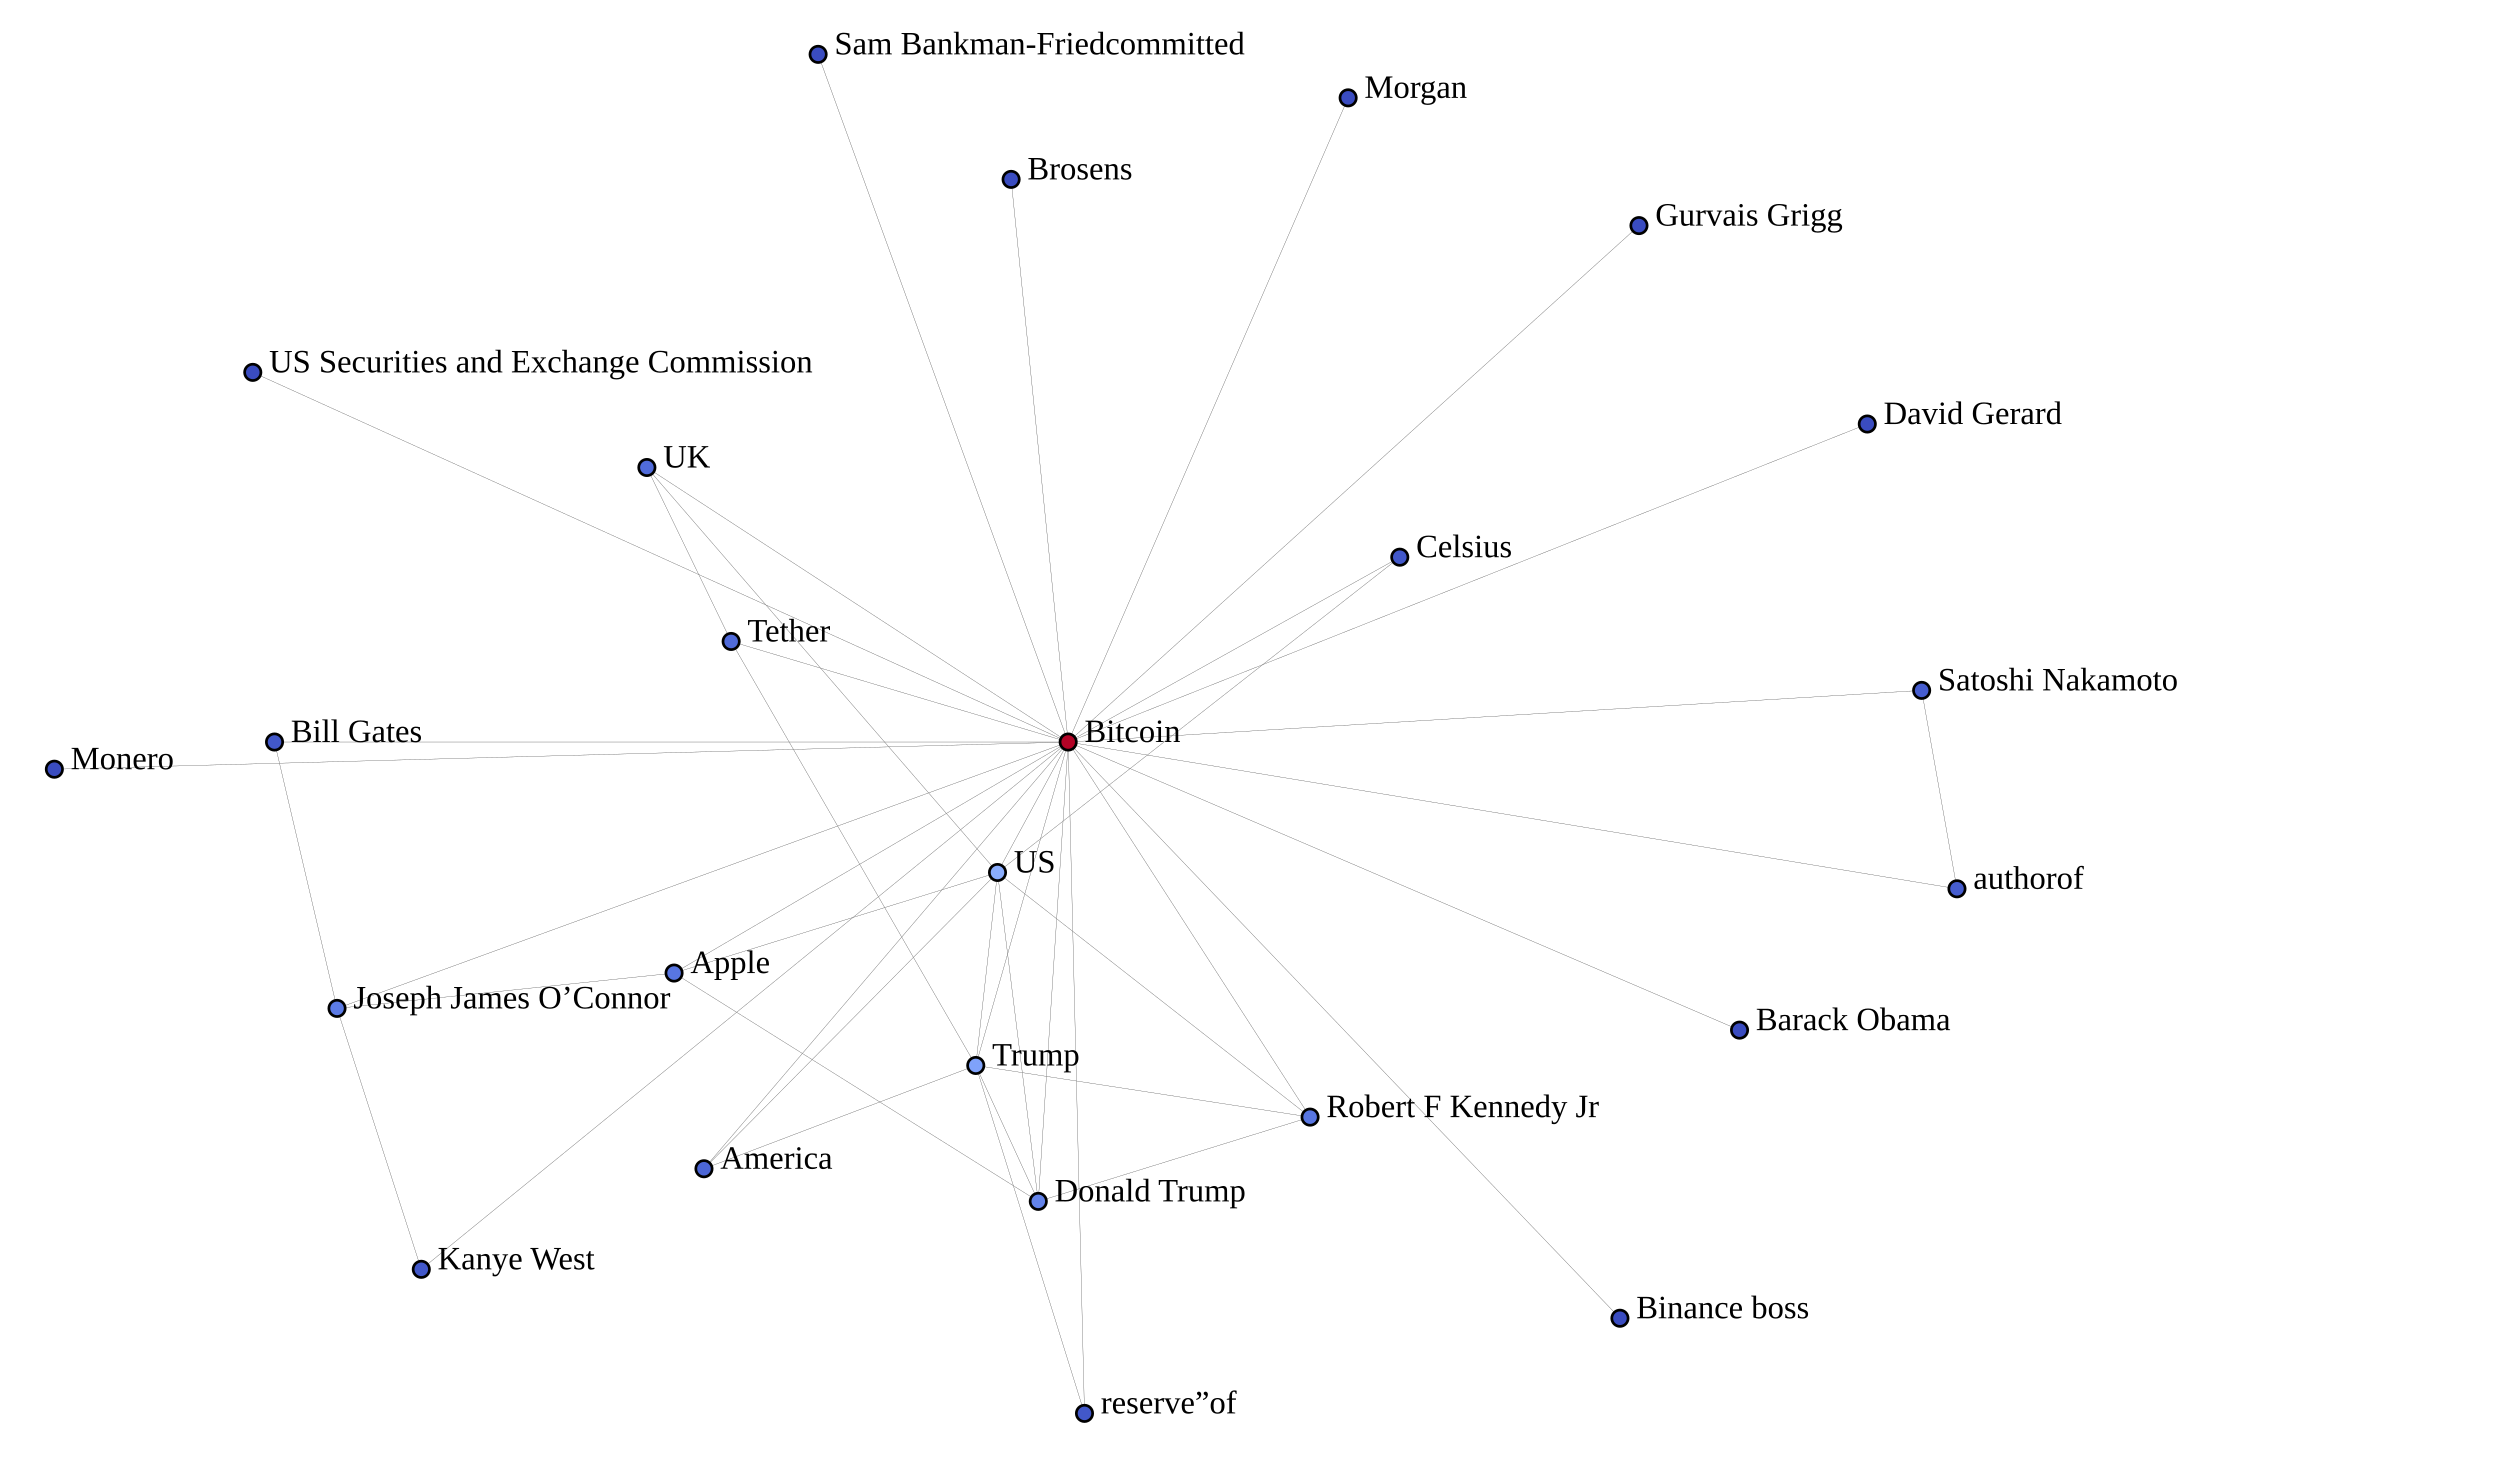
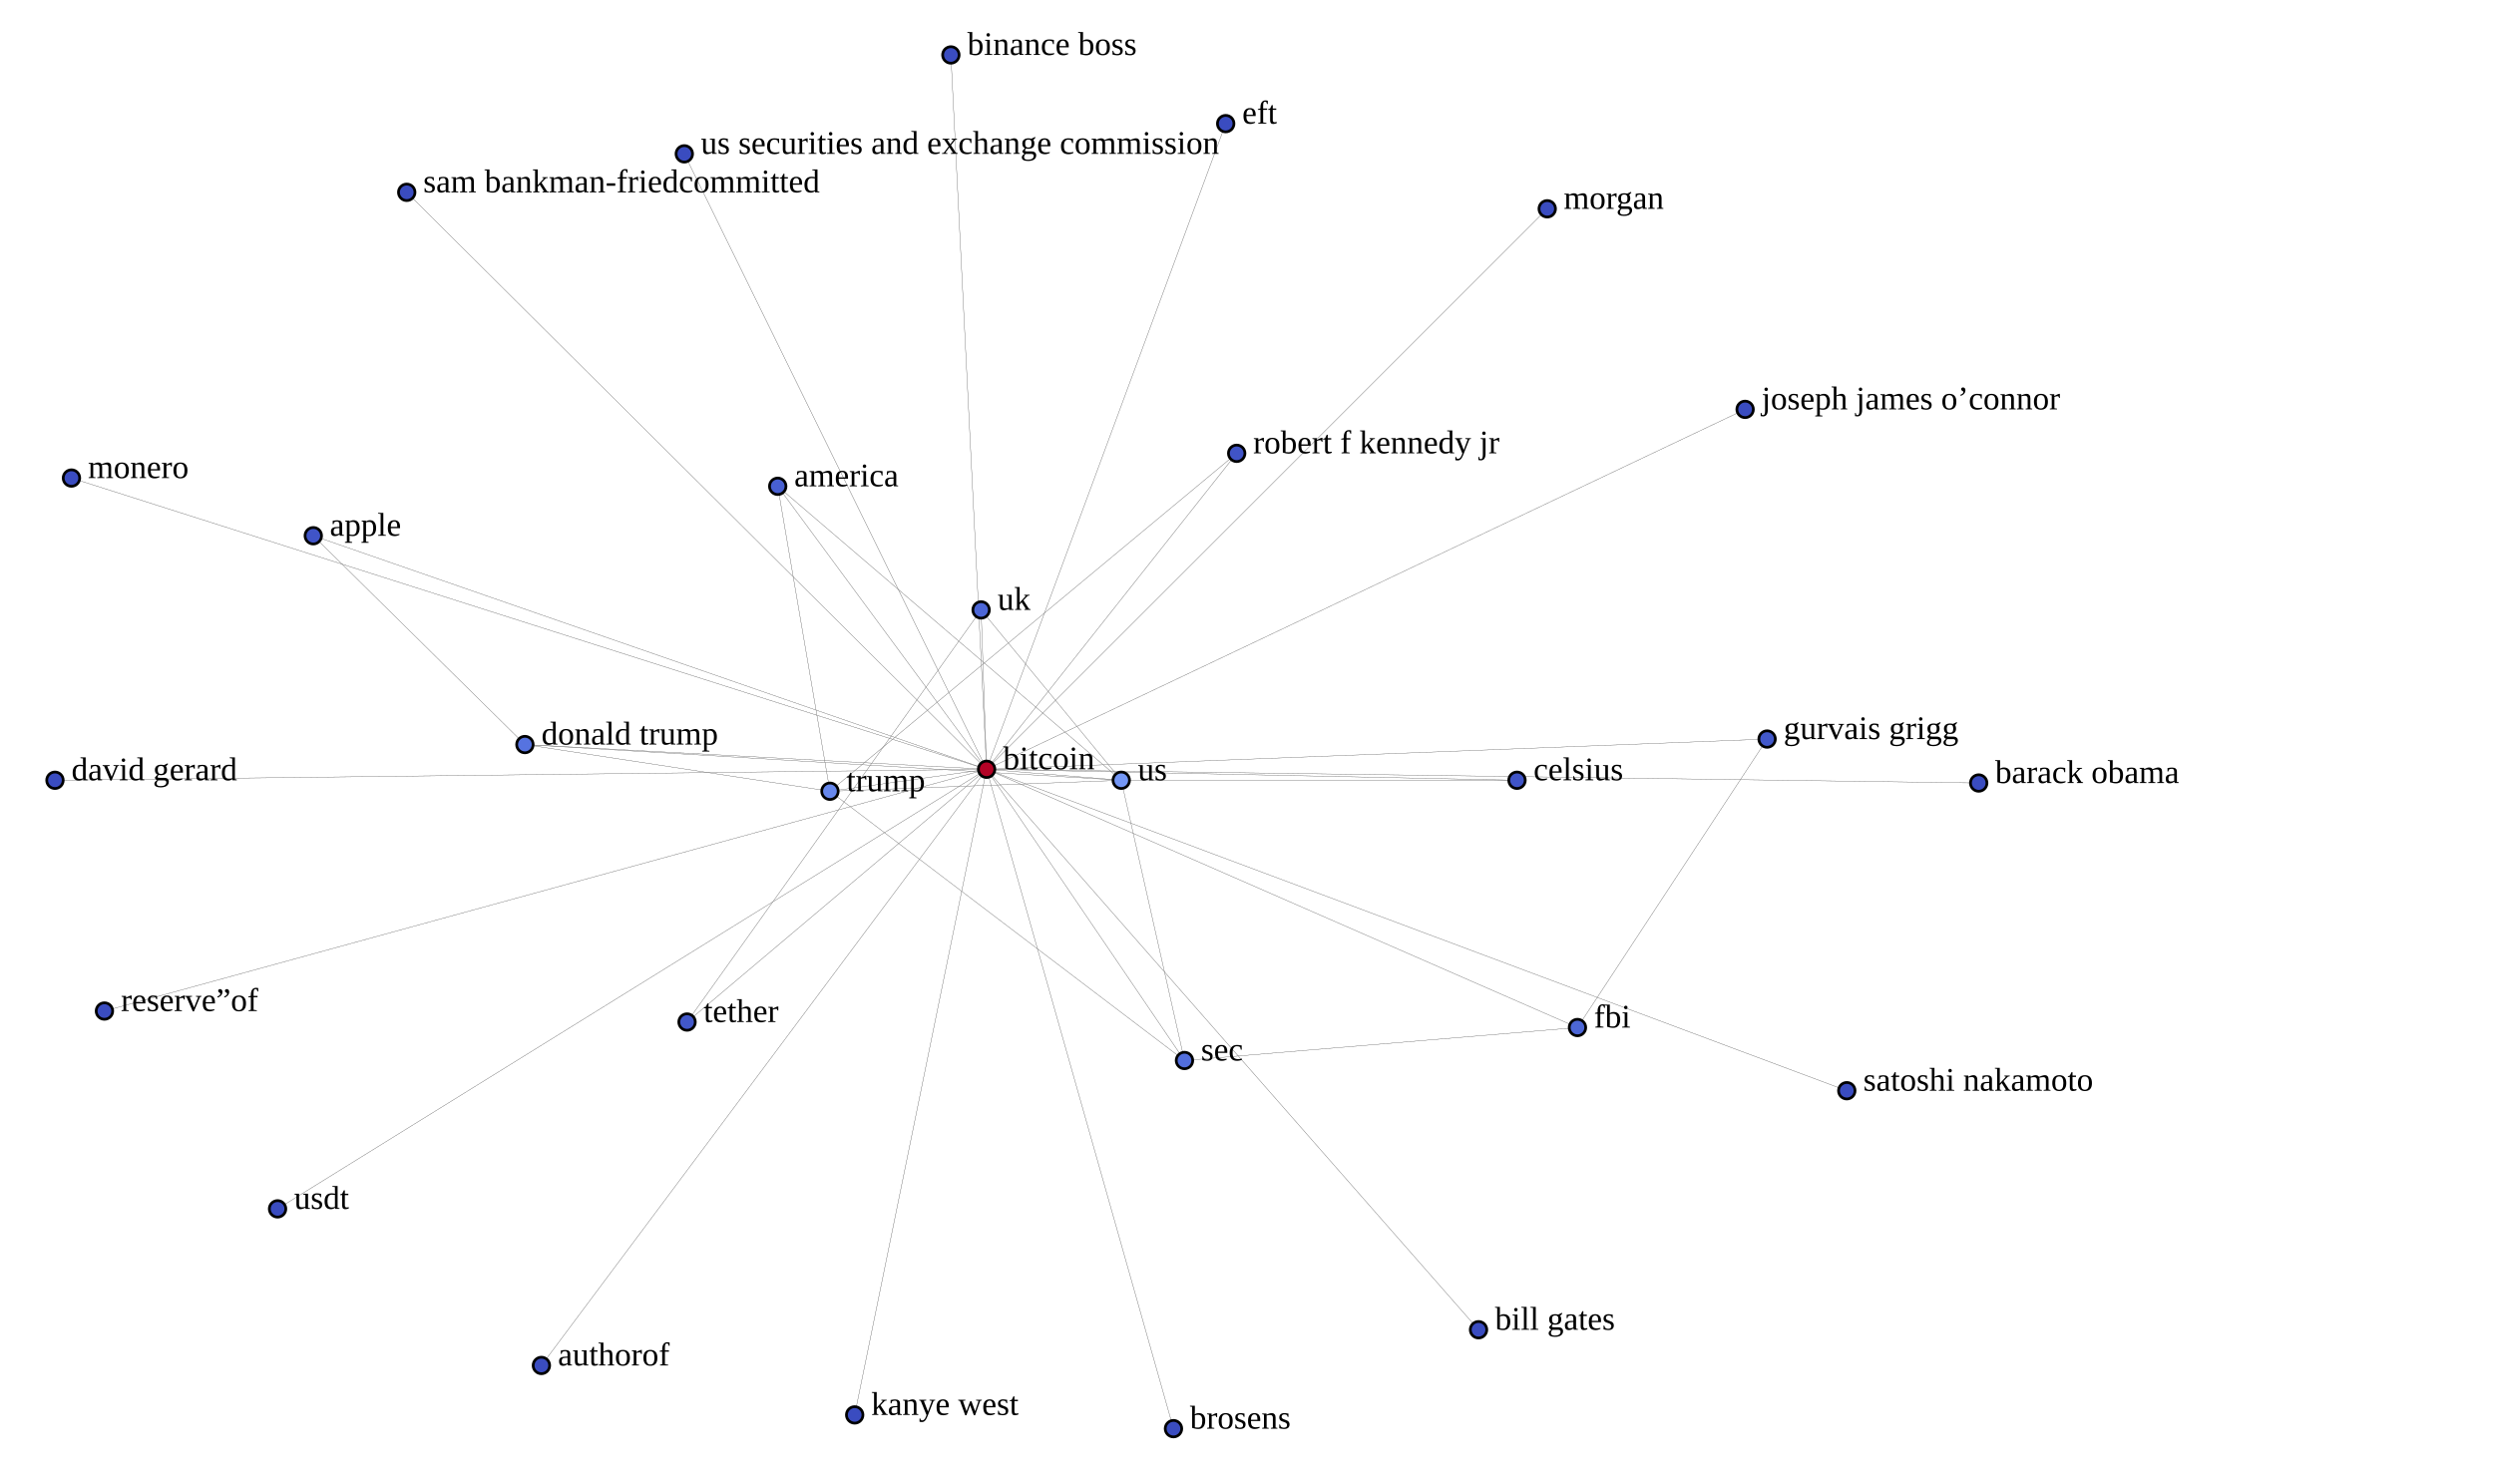
- <svg xmlns="http://www.w3.org/2000/svg" width="919.785" height="540">
-   <path stroke-width="0.1" stroke="gray" d="M 399 520 393 273" />
-   <path stroke-width="0.1" stroke="gray" d="M 359 392 399 520" />
-   <path stroke-width="0.1" stroke="gray" d="M 20 283 393 273" />
-   <path stroke-width="0.1" stroke="gray" d="M 269 236 238 172" />
-   <path stroke-width="0.1" stroke="gray" d="M 269 236 359 392" />
-   <path stroke-width="0.1" stroke="gray" d="M 269 236 393 273" />
-   <path stroke-width="0.1" stroke="gray" d="M 603 83 393 273" />
-   <path stroke-width="0.1" stroke="gray" d="M 482 411 359 392" />
-   <path stroke-width="0.1" stroke="gray" d="M 482 411 382 442" />
-   <path stroke-width="0.1" stroke="gray" d="M 482 411 367 321" />
-   <path stroke-width="0.1" stroke="gray" d="M 482 411 393 273" />
-   <path stroke-width="0.1" stroke="gray" d="M 124 371 248 358" />
-   <path stroke-width="0.1" stroke="gray" d="M 124 371 101 273" />
-   <path stroke-width="0.1" stroke="gray" d="M 124 371 155 467" />
-   <path stroke-width="0.1" stroke="gray" d="M 124 371 393 273" />
-   <path stroke-width="0.1" stroke="gray" d="M 382 442 248 358" />
-   <path stroke-width="0.1" stroke="gray" d="M 382 442 359 392" />
-   <path stroke-width="0.1" stroke="gray" d="M 382 442 482 411" />
-   <path stroke-width="0.1" stroke="gray" d="M 359 392 393 273" />
-   <path stroke-width="0.1" stroke="gray" d="M 359 392 367 321" />
-   <path stroke-width="0.1" stroke="gray" d="M 359 392 382 442" />
-   <path stroke-width="0.1" stroke="gray" d="M 359 392 482 411" />
-   <path stroke-width="0.1" stroke="gray" d="M 248 358 382 442" />
-   <path stroke-width="0.1" stroke="gray" d="M 248 358 367 321" />
-   <path stroke-width="0.1" stroke="gray" d="M 248 358 393 273" />
-   <path stroke-width="0.1" stroke="gray" d="M 259 430 359 392" />
-   <path stroke-width="0.1" stroke="gray" d="M 259 430 367 321" />
-   <path stroke-width="0.1" stroke="gray" d="M 259 430 393 273" />
-   <path stroke-width="0.1" stroke="gray" d="M 515 205 367 321" />
-   <path stroke-width="0.1" stroke="gray" d="M 515 205 393 273" />
-   <path stroke-width="0.1" stroke="gray" d="M 382 442 367 321" />
-   <path stroke-width="0.1" stroke="gray" d="M 93 137 393 273" />
-   <path stroke-width="0.1" stroke="gray" d="M 720 327 393 273" />
-   <path stroke-width="0.1" stroke="gray" d="M 596 485 393 273" />
-   <path stroke-width="0.1" stroke="gray" d="M 238 172 269 236" />
-   <path stroke-width="0.1" stroke="gray" d="M 238 172 367 321" />
-   <path stroke-width="0.1" stroke="gray" d="M 238 172 393 273" />
-   <path stroke-width="0.1" stroke="gray" d="M 496 36 393 273" />
-   <path stroke-width="0.1" stroke="gray" d="M 359 392 259 430" />
-   <path stroke-width="0.1" stroke="gray" d="M 359 392 269 236" />
-   <path stroke-width="0.1" stroke="gray" d="M 720 327 707 254" />
-   <path stroke-width="0.1" stroke="gray" d="M 382 442 393 273" />
-   <path stroke-width="0.1" stroke="gray" d="M 687 156 393 273" />
-   <path stroke-width="0.1" stroke="gray" d="M 367 321 248 358" />
-   <path stroke-width="0.1" stroke="gray" d="M 393 273 496 36" />
-   <path stroke-width="0.1" stroke="gray" d="M 393 273 359 392" />
-   <path stroke-width="0.1" stroke="gray" d="M 393 273 20 283" />
-   <path stroke-width="0.1" stroke="gray" d="M 393 273 269 236" />
-   <path stroke-width="0.1" stroke="gray" d="M 393 273 603 83" />
-   <path stroke-width="0.1" stroke="gray" d="M 393 273 482 411" />
-   <path stroke-width="0.1" stroke="gray" d="M 393 273 124 371" />
-   <path stroke-width="0.1" stroke="gray" d="M 393 273 382 442" />
-   <path stroke-width="0.1" stroke="gray" d="M 393 273 238 172" />
-   <path stroke-width="0.1" stroke="gray" d="M 393 273 687 156" />
-   <path stroke-width="0.1" stroke="gray" d="M 393 273 707 254" />
-   <path stroke-width="0.1" stroke="gray" d="M 393 273 640 379" />
-   <path stroke-width="0.1" stroke="gray" d="M 393 273 101 273" />
-   <path stroke-width="0.1" stroke="gray" d="M 393 273 155 467" />
-   <path stroke-width="0.1" stroke="gray" d="M 393 273 301 20" />
-   <path stroke-width="0.1" stroke="gray" d="M 393 273 399 520" />
-   <path stroke-width="0.1" stroke="gray" d="M 301 20 393 273" />
-   <path stroke-width="0.1" stroke="gray" d="M 399 520 359 392" />
-   <path stroke-width="0.1" stroke="gray" d="M 393 273 367 321" />
-   <path stroke-width="0.1" stroke="gray" d="M 248 358 124 371" />
-   <path stroke-width="0.1" stroke="gray" d="M 393 273 596 485" />
-   <path stroke-width="0.1" stroke="gray" d="M 393 273 93 137" />
-   <path stroke-width="0.1" stroke="gray" d="M 367 321 259 430" />
-   <path stroke-width="0.1" stroke="gray" d="M 367 321 515 205" />
-   <path stroke-width="0.1" stroke="gray" d="M 367 321 238 172" />
-   <path stroke-width="0.1" stroke="gray" d="M 367 321 359 392" />
-   <path stroke-width="0.1" stroke="gray" d="M 367 321 482 411" />
-   <path stroke-width="0.1" stroke="gray" d="M 367 321 382 442" />
-   <path stroke-width="0.1" stroke="gray" d="M 367 321 393 273" />
-   <path stroke-width="0.1" stroke="gray" d="M 707 254 720 327" />
-   <path stroke-width="0.1" stroke="gray" d="M 393 273 720 327" />
-   <path stroke-width="0.1" stroke="gray" d="M 707 254 393 273" />
-   <path stroke-width="0.1" stroke="gray" d="M 101 273 124 371" />
-   <path stroke-width="0.1" stroke="gray" d="M 101 273 393 273" />
-   <path stroke-width="0.1" stroke="gray" d="M 155 467 124 371" />
-   <path stroke-width="0.1" stroke="gray" d="M 155 467 393 273" />
-   <path stroke-width="0.1" stroke="gray" d="M 393 273 372 66" />
-   <path stroke-width="0.1" stroke="gray" d="M 393 273 248 358" />
-   <path stroke-width="0.1" stroke="gray" d="M 393 273 259 430" />
-   <path stroke-width="0.1" stroke="gray" d="M 393 273 515 205" />
-   <path stroke-width="0.1" stroke="gray" d="M 640 379 393 273" />
-   <path stroke-width="0.1" stroke="gray" d="M 372 66 393 273" />
-   <circle cx="399" cy="520" r="3.0" style="fill:rgb(66, 88, 202);stroke:black;stroke-width:1.0" />
-   <circle cx="301" cy="20" r="3.0" style="fill:rgb(58, 76, 192);stroke:black;stroke-width:1.0" />
-   <circle cx="393" cy="273" r="3.0" style="fill:rgb(179, 3, 38);stroke:black;stroke-width:1.0" />
-   <circle cx="155" cy="467" r="3.0" style="fill:rgb(66, 88, 202);stroke:black;stroke-width:1.0" />
-   <circle cx="101" cy="273" r="3.0" style="fill:rgb(66, 88, 202);stroke:black;stroke-width:1.0" />
-   <circle cx="640" cy="379" r="3.0" style="fill:rgb(58, 76, 192);stroke:black;stroke-width:1.0" />
-   <circle cx="707" cy="254" r="3.0" style="fill:rgb(70, 93, 207);stroke:black;stroke-width:1.0" />
-   <circle cx="367" cy="321" r="3.0" style="fill:rgb(138, 173, 253);stroke:black;stroke-width:1.0" />
-   <circle cx="687" cy="156" r="3.0" style="fill:rgb(58, 76, 192);stroke:black;stroke-width:1.0" />
-   <circle cx="382" cy="442" r="3.0" style="fill:rgb(99, 131, 234);stroke:black;stroke-width:1.0" />
-   <circle cx="124" cy="371" r="3.0" style="fill:rgb(92, 123, 229);stroke:black;stroke-width:1.0" />
-   <circle cx="482" cy="411" r="3.0" style="fill:rgb(88, 118, 226);stroke:black;stroke-width:1.0" />
-   <circle cx="603" cy="83" r="3.0" style="fill:rgb(58, 76, 192);stroke:black;stroke-width:1.0" />
-   <circle cx="269" cy="236" r="3.0" style="fill:rgb(80, 107, 218);stroke:black;stroke-width:1.0" />
-   <circle cx="20" cy="283" r="3.0" style="fill:rgb(58, 76, 192);stroke:black;stroke-width:1.0" />
-   <circle cx="359" cy="392" r="3.0" style="fill:rgb(127, 162, 250);stroke:black;stroke-width:1.0" />
-   <circle cx="496" cy="36" r="3.0" style="fill:rgb(58, 76, 192);stroke:black;stroke-width:1.0" />
-   <circle cx="238" cy="172" r="3.0" style="fill:rgb(80, 107, 218);stroke:black;stroke-width:1.0" />
-   <circle cx="596" cy="485" r="3.0" style="fill:rgb(58, 76, 192);stroke:black;stroke-width:1.0" />
-   <circle cx="720" cy="327" r="3.0" style="fill:rgb(70, 93, 207);stroke:black;stroke-width:1.0" />
-   <circle cx="93" cy="137" r="3.0" style="fill:rgb(58, 76, 192);stroke:black;stroke-width:1.0" />
-   <circle cx="515" cy="205" r="3.0" style="fill:rgb(66, 88, 202);stroke:black;stroke-width:1.0" />
-   <circle cx="259" cy="430" r="3.0" style="fill:rgb(76, 102, 214);stroke:black;stroke-width:1.0" />
-   <circle cx="248" cy="358" r="3.0" style="fill:rgb(88, 118, 226);stroke:black;stroke-width:1.0" />
-   <circle cx="372" cy="66" r="3.0" style="fill:rgb(58, 76, 192);stroke:black;stroke-width:1.0" />
-   <text text-anchor="start" x="405" y="520" font-size="12">reserve”of</text>
-   <text text-anchor="start" x="307" y="20" font-size="12">Sam Bankman-Friedcommitted</text>
-   <text text-anchor="start" x="399" y="273" font-size="12">Bitcoin</text>
-   <text text-anchor="start" x="161" y="467" font-size="12">Kanye West</text>
-   <text text-anchor="start" x="107" y="273" font-size="12">Bill Gates</text>
-   <text text-anchor="start" x="646" y="379" font-size="12">Barack Obama</text>
-   <text text-anchor="start" x="713" y="254" font-size="12">Satoshi Nakamoto</text>
-   <text text-anchor="start" x="373" y="321" font-size="12">US</text>
-   <text text-anchor="start" x="693" y="156" font-size="12">David Gerard</text>
-   <text text-anchor="start" x="388" y="442" font-size="12">Donald Trump</text>
-   <text text-anchor="start" x="130" y="371" font-size="12">Joseph James O’Connor</text>
-   <text text-anchor="start" x="488" y="411" font-size="12">Robert F Kennedy Jr</text>
-   <text text-anchor="start" x="609" y="83" font-size="12">Gurvais Grigg</text>
-   <text text-anchor="start" x="275" y="236" font-size="12">Tether</text>
-   <text text-anchor="start" x="26" y="283" font-size="12">Monero</text>
-   <text text-anchor="start" x="365" y="392" font-size="12">Trump</text>
-   <text text-anchor="start" x="502" y="36" font-size="12">Morgan</text>
-   <text text-anchor="start" x="244" y="172" font-size="12">UK</text>
-   <text text-anchor="start" x="602" y="485" font-size="12">Binance boss</text>
-   <text text-anchor="start" x="726" y="327" font-size="12">authorof</text>
-   <text text-anchor="start" x="99" y="137" font-size="12">US Securities and Exchange Commission</text>
-   <text text-anchor="start" x="521" y="205" font-size="12">Celsius</text>
-   <text text-anchor="start" x="265" y="430" font-size="12">America</text>
-   <text text-anchor="start" x="254" y="358" font-size="12">Apple</text>
-   <text text-anchor="start" x="378" y="66" font-size="12">Brosens</text>
+ <svg xmlns="http://www.w3.org/2000/svg" width="907.503" height="540">
+   <path stroke-width="0.1" stroke="gray" d="M 446 45 359 280" />
+   <path stroke-width="0.1" stroke="gray" d="M 359 280 249 56" />
+   <path stroke-width="0.1" stroke="gray" d="M 359 280 672 397" />
+   <path stroke-width="0.1" stroke="gray" d="M 359 280 346 20" />
+   <path stroke-width="0.1" stroke="gray" d="M 359 280 283 177" />
+   <path stroke-width="0.1" stroke="gray" d="M 359 280 357 222" />
+   <path stroke-width="0.1" stroke="gray" d="M 359 280 191 271" />
+   <path stroke-width="0.1" stroke="gray" d="M 359 280 408 284" />
+   <path stroke-width="0.1" stroke="gray" d="M 359 280 720 285" />
+   <path stroke-width="0.1" stroke="gray" d="M 359 280 114 195" />
+   <path stroke-width="0.1" stroke="gray" d="M 359 280 552 284" />
+   <path stroke-width="0.1" stroke="gray" d="M 359 280 538 484" />
+   <path stroke-width="0.1" stroke="gray" d="M 359 280 20 284" />
+   <path stroke-width="0.1" stroke="gray" d="M 359 280 101 440" />
+   <path stroke-width="0.1" stroke="gray" d="M 359 280 302 288" />
+   <path stroke-width="0.1" stroke="gray" d="M 359 280 643 269" />
+   <path stroke-width="0.1" stroke="gray" d="M 359 280 38 368" />
+   <path stroke-width="0.1" stroke="gray" d="M 359 280 446 45" />
+   <path stroke-width="0.1" stroke="gray" d="M 359 280 148 70" />
+   <path stroke-width="0.1" stroke="gray" d="M 26 174 359 280" />
+   <path stroke-width="0.1" stroke="gray" d="M 359 280 563 76" />
+   <path stroke-width="0.1" stroke="gray" d="M 359 280 250 372" />
+   <path stroke-width="0.1" stroke="gray" d="M 431 386 408 284" />
+   <path stroke-width="0.1" stroke="gray" d="M 431 386 302 288" />
+   <path stroke-width="0.1" stroke="gray" d="M 635 149 359 280" />
+   <path stroke-width="0.1" stroke="gray" d="M 450 165 359 280" />
+   <path stroke-width="0.1" stroke="gray" d="M 450 165 302 288" />
+   <path stroke-width="0.1" stroke="gray" d="M 574 374 431 386" />
+   <path stroke-width="0.1" stroke="gray" d="M 574 374 359 280" />
+   <path stroke-width="0.1" stroke="gray" d="M 574 374 643 269" />
+   <path stroke-width="0.1" stroke="gray" d="M 427 520 359 280" />
+   <path stroke-width="0.1" stroke="gray" d="M 197 497 359 280" />
+   <path stroke-width="0.1" stroke="gray" d="M 359 280 431 386" />
+   <path stroke-width="0.1" stroke="gray" d="M 359 280 635 149" />
+   <path stroke-width="0.1" stroke="gray" d="M 359 280 450 165" />
+   <path stroke-width="0.1" stroke="gray" d="M 359 280 574 374" />
+   <path stroke-width="0.1" stroke="gray" d="M 359 280 427 520" />
+   <path stroke-width="0.1" stroke="gray" d="M 359 280 197 497" />
+   <path stroke-width="0.1" stroke="gray" d="M 359 280 26 174" />
+   <path stroke-width="0.1" stroke="gray" d="M 359 280 311 515" />
+   <path stroke-width="0.1" stroke="gray" d="M 250 372 359 280" />
+   <path stroke-width="0.1" stroke="gray" d="M 250 372 357 222" />
+   <path stroke-width="0.1" stroke="gray" d="M 311 515 359 280" />
+   <path stroke-width="0.1" stroke="gray" d="M 720 285 359 280" />
+   <path stroke-width="0.1" stroke="gray" d="M 114 195 359 280" />
+   <path stroke-width="0.1" stroke="gray" d="M 114 195 191 271" />
+   <path stroke-width="0.1" stroke="gray" d="M 552 284 359 280" />
+   <path stroke-width="0.1" stroke="gray" d="M 552 284 408 284" />
+   <path stroke-width="0.1" stroke="gray" d="M 538 484 359 280" />
+   <path stroke-width="0.1" stroke="gray" d="M 20 284 359 280" />
+   <path stroke-width="0.1" stroke="gray" d="M 101 440 359 280" />
+   <path stroke-width="0.1" stroke="gray" d="M 302 288 431 386" />
+   <path stroke-width="0.1" stroke="gray" d="M 302 288 450 165" />
+   <path stroke-width="0.1" stroke="gray" d="M 302 288 359 280" />
+   <path stroke-width="0.1" stroke="gray" d="M 302 288 283 177" />
+   <path stroke-width="0.1" stroke="gray" d="M 302 288 191 271" />
+   <path stroke-width="0.1" stroke="gray" d="M 302 288 408 284" />
+   <path stroke-width="0.1" stroke="gray" d="M 643 269 574 374" />
+   <path stroke-width="0.1" stroke="gray" d="M 643 269 359 280" />
+   <path stroke-width="0.1" stroke="gray" d="M 38 368 359 280" />
+   <path stroke-width="0.1" stroke="gray" d="M 408 284 302 288" />
+   <path stroke-width="0.1" stroke="gray" d="M 408 284 552 284" />
+   <path stroke-width="0.1" stroke="gray" d="M 408 284 191 271" />
+   <path stroke-width="0.1" stroke="gray" d="M 408 284 357 222" />
+   <path stroke-width="0.1" stroke="gray" d="M 563 76 359 280" />
+   <path stroke-width="0.1" stroke="gray" d="M 148 70 359 280" />
+   <path stroke-width="0.1" stroke="gray" d="M 249 56 359 280" />
+   <path stroke-width="0.1" stroke="gray" d="M 672 397 359 280" />
+   <path stroke-width="0.1" stroke="gray" d="M 346 20 359 280" />
+   <path stroke-width="0.1" stroke="gray" d="M 283 177 359 280" />
+   <path stroke-width="0.1" stroke="gray" d="M 283 177 408 284" />
+   <path stroke-width="0.1" stroke="gray" d="M 283 177 302 288" />
+   <path stroke-width="0.1" stroke="gray" d="M 431 386 359 280" />
+   <path stroke-width="0.1" stroke="gray" d="M 357 222 359 280" />
+   <path stroke-width="0.1" stroke="gray" d="M 357 222 408 284" />
+   <path stroke-width="0.1" stroke="gray" d="M 191 271 359 280" />
+   <path stroke-width="0.1" stroke="gray" d="M 191 271 408 284" />
+   <path stroke-width="0.1" stroke="gray" d="M 191 271 114 195" />
+   <path stroke-width="0.1" stroke="gray" d="M 191 271 302 288" />
+   <path stroke-width="0.1" stroke="gray" d="M 408 284 431 386" />
+   <path stroke-width="0.1" stroke="gray" d="M 408 284 359 280" />
+   <path stroke-width="0.1" stroke="gray" d="M 408 284 283 177" />
+   <path stroke-width="0.1" stroke="gray" d="M 357 222 250 372" />
+   <path stroke-width="0.1" stroke="gray" d="M 431 386 574 374" />
+   <circle cx="446" cy="45" r="3.0" style="fill:rgb(58, 76, 192);stroke:black;stroke-width:1.0" />
+   <circle cx="38" cy="368" r="3.0" style="fill:rgb(58, 76, 192);stroke:black;stroke-width:1.0" />
+   <circle cx="643" cy="269" r="3.0" style="fill:rgb(66, 88, 202);stroke:black;stroke-width:1.0" />
+   <circle cx="302" cy="288" r="3.0" style="fill:rgb(103, 136, 237);stroke:black;stroke-width:1.0" />
+   <circle cx="101" cy="440" r="3.0" style="fill:rgb(58, 76, 192);stroke:black;stroke-width:1.0" />
+   <circle cx="20" cy="284" r="3.0" style="fill:rgb(58, 76, 192);stroke:black;stroke-width:1.0" />
+   <circle cx="538" cy="484" r="3.0" style="fill:rgb(58, 76, 192);stroke:black;stroke-width:1.0" />
+   <circle cx="552" cy="284" r="3.0" style="fill:rgb(64, 84, 199);stroke:black;stroke-width:1.0" />
+   <circle cx="114" cy="195" r="3.0" style="fill:rgb(64, 84, 199);stroke:black;stroke-width:1.0" />
+   <circle cx="720" cy="285" r="3.0" style="fill:rgb(58, 76, 192);stroke:black;stroke-width:1.0" />
+   <circle cx="408" cy="284" r="3.0" style="fill:rgb(116, 151, 245);stroke:black;stroke-width:1.0" />
+   <circle cx="191" cy="271" r="3.0" style="fill:rgb(86, 115, 224);stroke:black;stroke-width:1.0" />
+   <circle cx="357" cy="222" r="3.0" style="fill:rgb(76, 102, 214);stroke:black;stroke-width:1.0" />
+   <circle cx="283" cy="177" r="3.0" style="fill:rgb(72, 96, 209);stroke:black;stroke-width:1.0" />
+   <circle cx="346" cy="20" r="3.0" style="fill:rgb(58, 76, 192);stroke:black;stroke-width:1.0" />
+   <circle cx="672" cy="397" r="3.0" style="fill:rgb(58, 76, 192);stroke:black;stroke-width:1.0" />
+   <circle cx="249" cy="56" r="3.0" style="fill:rgb(58, 76, 192);stroke:black;stroke-width:1.0" />
+   <circle cx="148" cy="70" r="3.0" style="fill:rgb(58, 76, 192);stroke:black;stroke-width:1.0" />
+   <circle cx="563" cy="76" r="3.0" style="fill:rgb(58, 76, 192);stroke:black;stroke-width:1.0" />
+   <circle cx="311" cy="515" r="3.0" style="fill:rgb(58, 76, 192);stroke:black;stroke-width:1.0" />
+   <circle cx="250" cy="372" r="3.0" style="fill:rgb(66, 88, 202);stroke:black;stroke-width:1.0" />
+   <circle cx="26" cy="174" r="3.0" style="fill:rgb(58, 76, 192);stroke:black;stroke-width:1.0" />
+   <circle cx="359" cy="280" r="3.0" style="fill:rgb(179, 3, 38);stroke:black;stroke-width:1.0" />
+   <circle cx="197" cy="497" r="3.0" style="fill:rgb(58, 76, 192);stroke:black;stroke-width:1.0" />
+   <circle cx="427" cy="520" r="3.0" style="fill:rgb(58, 76, 192);stroke:black;stroke-width:1.0" />
+   <circle cx="574" cy="374" r="3.0" style="fill:rgb(76, 102, 214);stroke:black;stroke-width:1.0" />
+   <circle cx="450" cy="165" r="3.0" style="fill:rgb(64, 84, 199);stroke:black;stroke-width:1.0" />
+   <circle cx="635" cy="149" r="3.0" style="fill:rgb(58, 76, 192);stroke:black;stroke-width:1.0" />
+   <circle cx="431" cy="386" r="3.0" style="fill:rgb(82, 110, 220);stroke:black;stroke-width:1.0" />
+   <text text-anchor="start" x="452" y="45" font-size="12">eft</text>
+   <text text-anchor="start" x="44" y="368" font-size="12">reserve”of</text>
+   <text text-anchor="start" x="649" y="269" font-size="12">gurvais grigg</text>
+   <text text-anchor="start" x="308" y="288" font-size="12">trump</text>
+   <text text-anchor="start" x="107" y="440" font-size="12">usdt</text>
+   <text text-anchor="start" x="26" y="284" font-size="12">david gerard</text>
+   <text text-anchor="start" x="544" y="484" font-size="12">bill gates</text>
+   <text text-anchor="start" x="558" y="284" font-size="12">celsius</text>
+   <text text-anchor="start" x="120" y="195" font-size="12">apple</text>
+   <text text-anchor="start" x="726" y="285" font-size="12">barack obama</text>
+   <text text-anchor="start" x="414" y="284" font-size="12">us</text>
+   <text text-anchor="start" x="197" y="271" font-size="12">donald trump</text>
+   <text text-anchor="start" x="363" y="222" font-size="12">uk</text>
+   <text text-anchor="start" x="289" y="177" font-size="12">america</text>
+   <text text-anchor="start" x="352" y="20" font-size="12">binance boss</text>
+   <text text-anchor="start" x="678" y="397" font-size="12">satoshi nakamoto</text>
+   <text text-anchor="start" x="255" y="56" font-size="12">us securities and exchange commission</text>
+   <text text-anchor="start" x="154" y="70" font-size="12">sam bankman-friedcommitted</text>
+   <text text-anchor="start" x="569" y="76" font-size="12">morgan</text>
+   <text text-anchor="start" x="317" y="515" font-size="12">kanye west</text>
+   <text text-anchor="start" x="256" y="372" font-size="12">tether</text>
+   <text text-anchor="start" x="32" y="174" font-size="12">monero</text>
+   <text text-anchor="start" x="365" y="280" font-size="12">bitcoin</text>
+   <text text-anchor="start" x="203" y="497" font-size="12">authorof</text>
+   <text text-anchor="start" x="433" y="520" font-size="12">brosens</text>
+   <text text-anchor="start" x="580" y="374" font-size="12">fbi</text>
+   <text text-anchor="start" x="456" y="165" font-size="12">robert f kennedy jr</text>
+   <text text-anchor="start" x="641" y="149" font-size="12">joseph james o’connor</text>
+   <text text-anchor="start" x="437" y="386" font-size="12">sec</text>
</svg>
